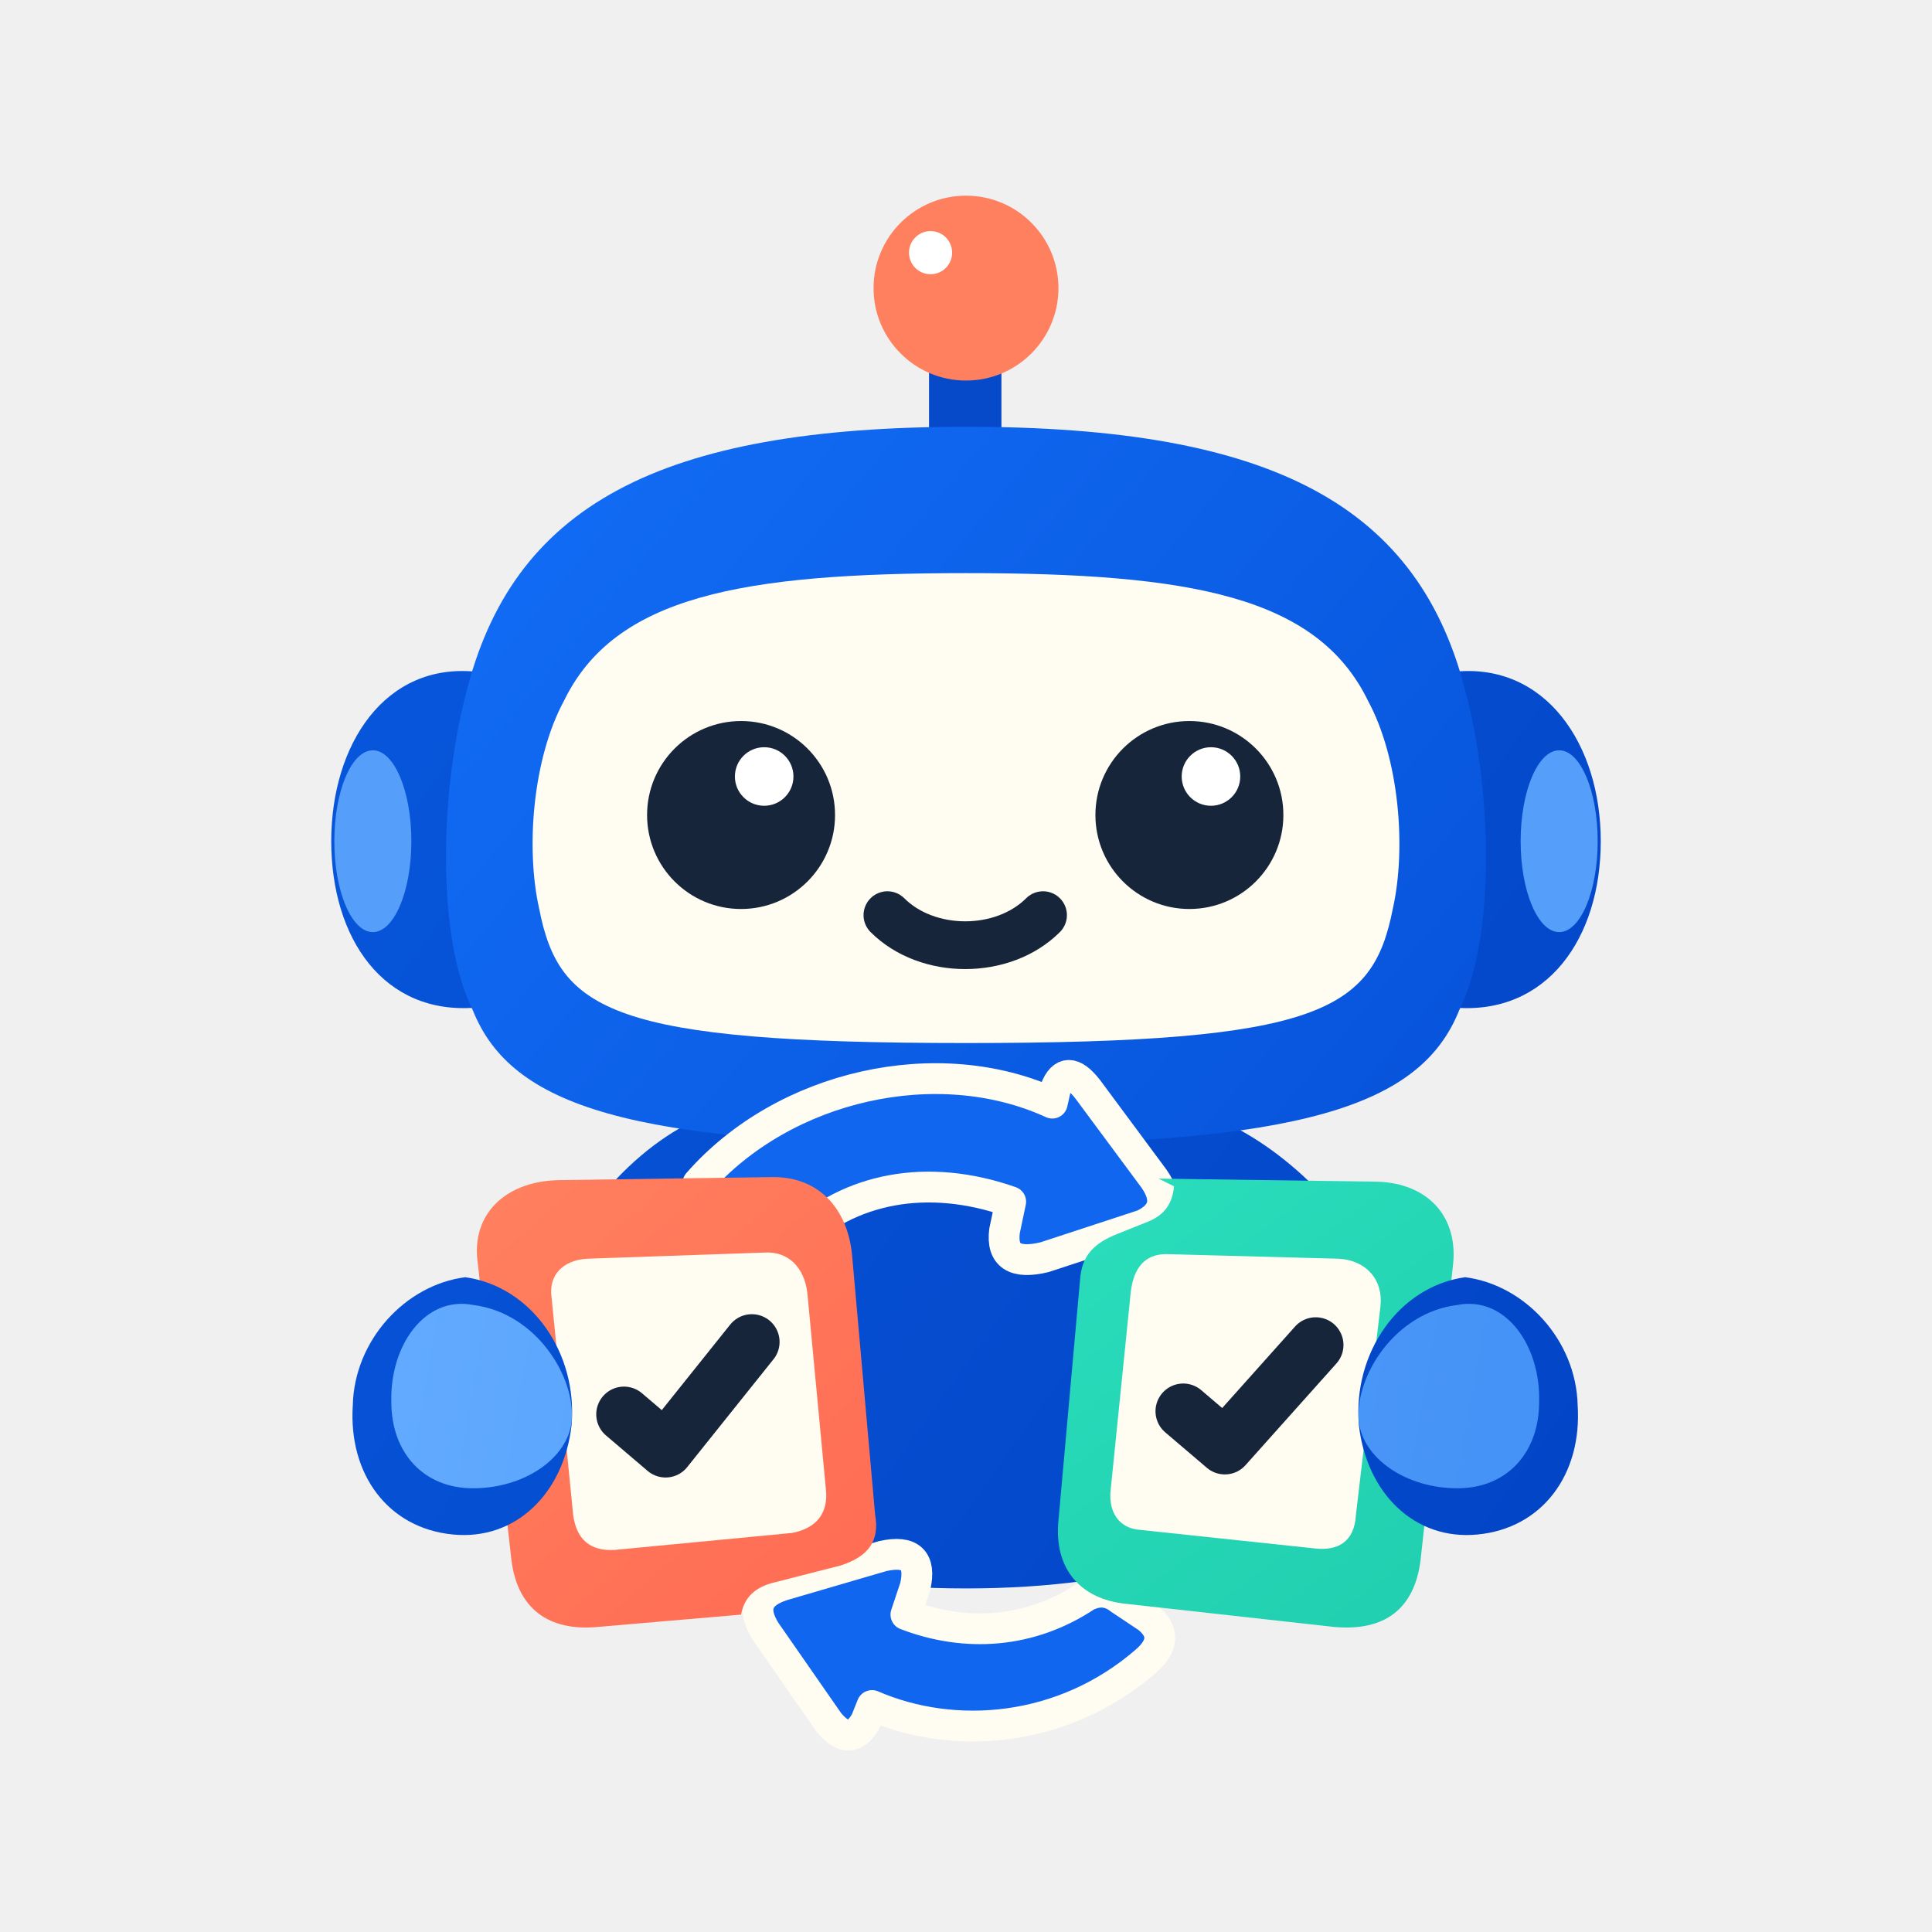
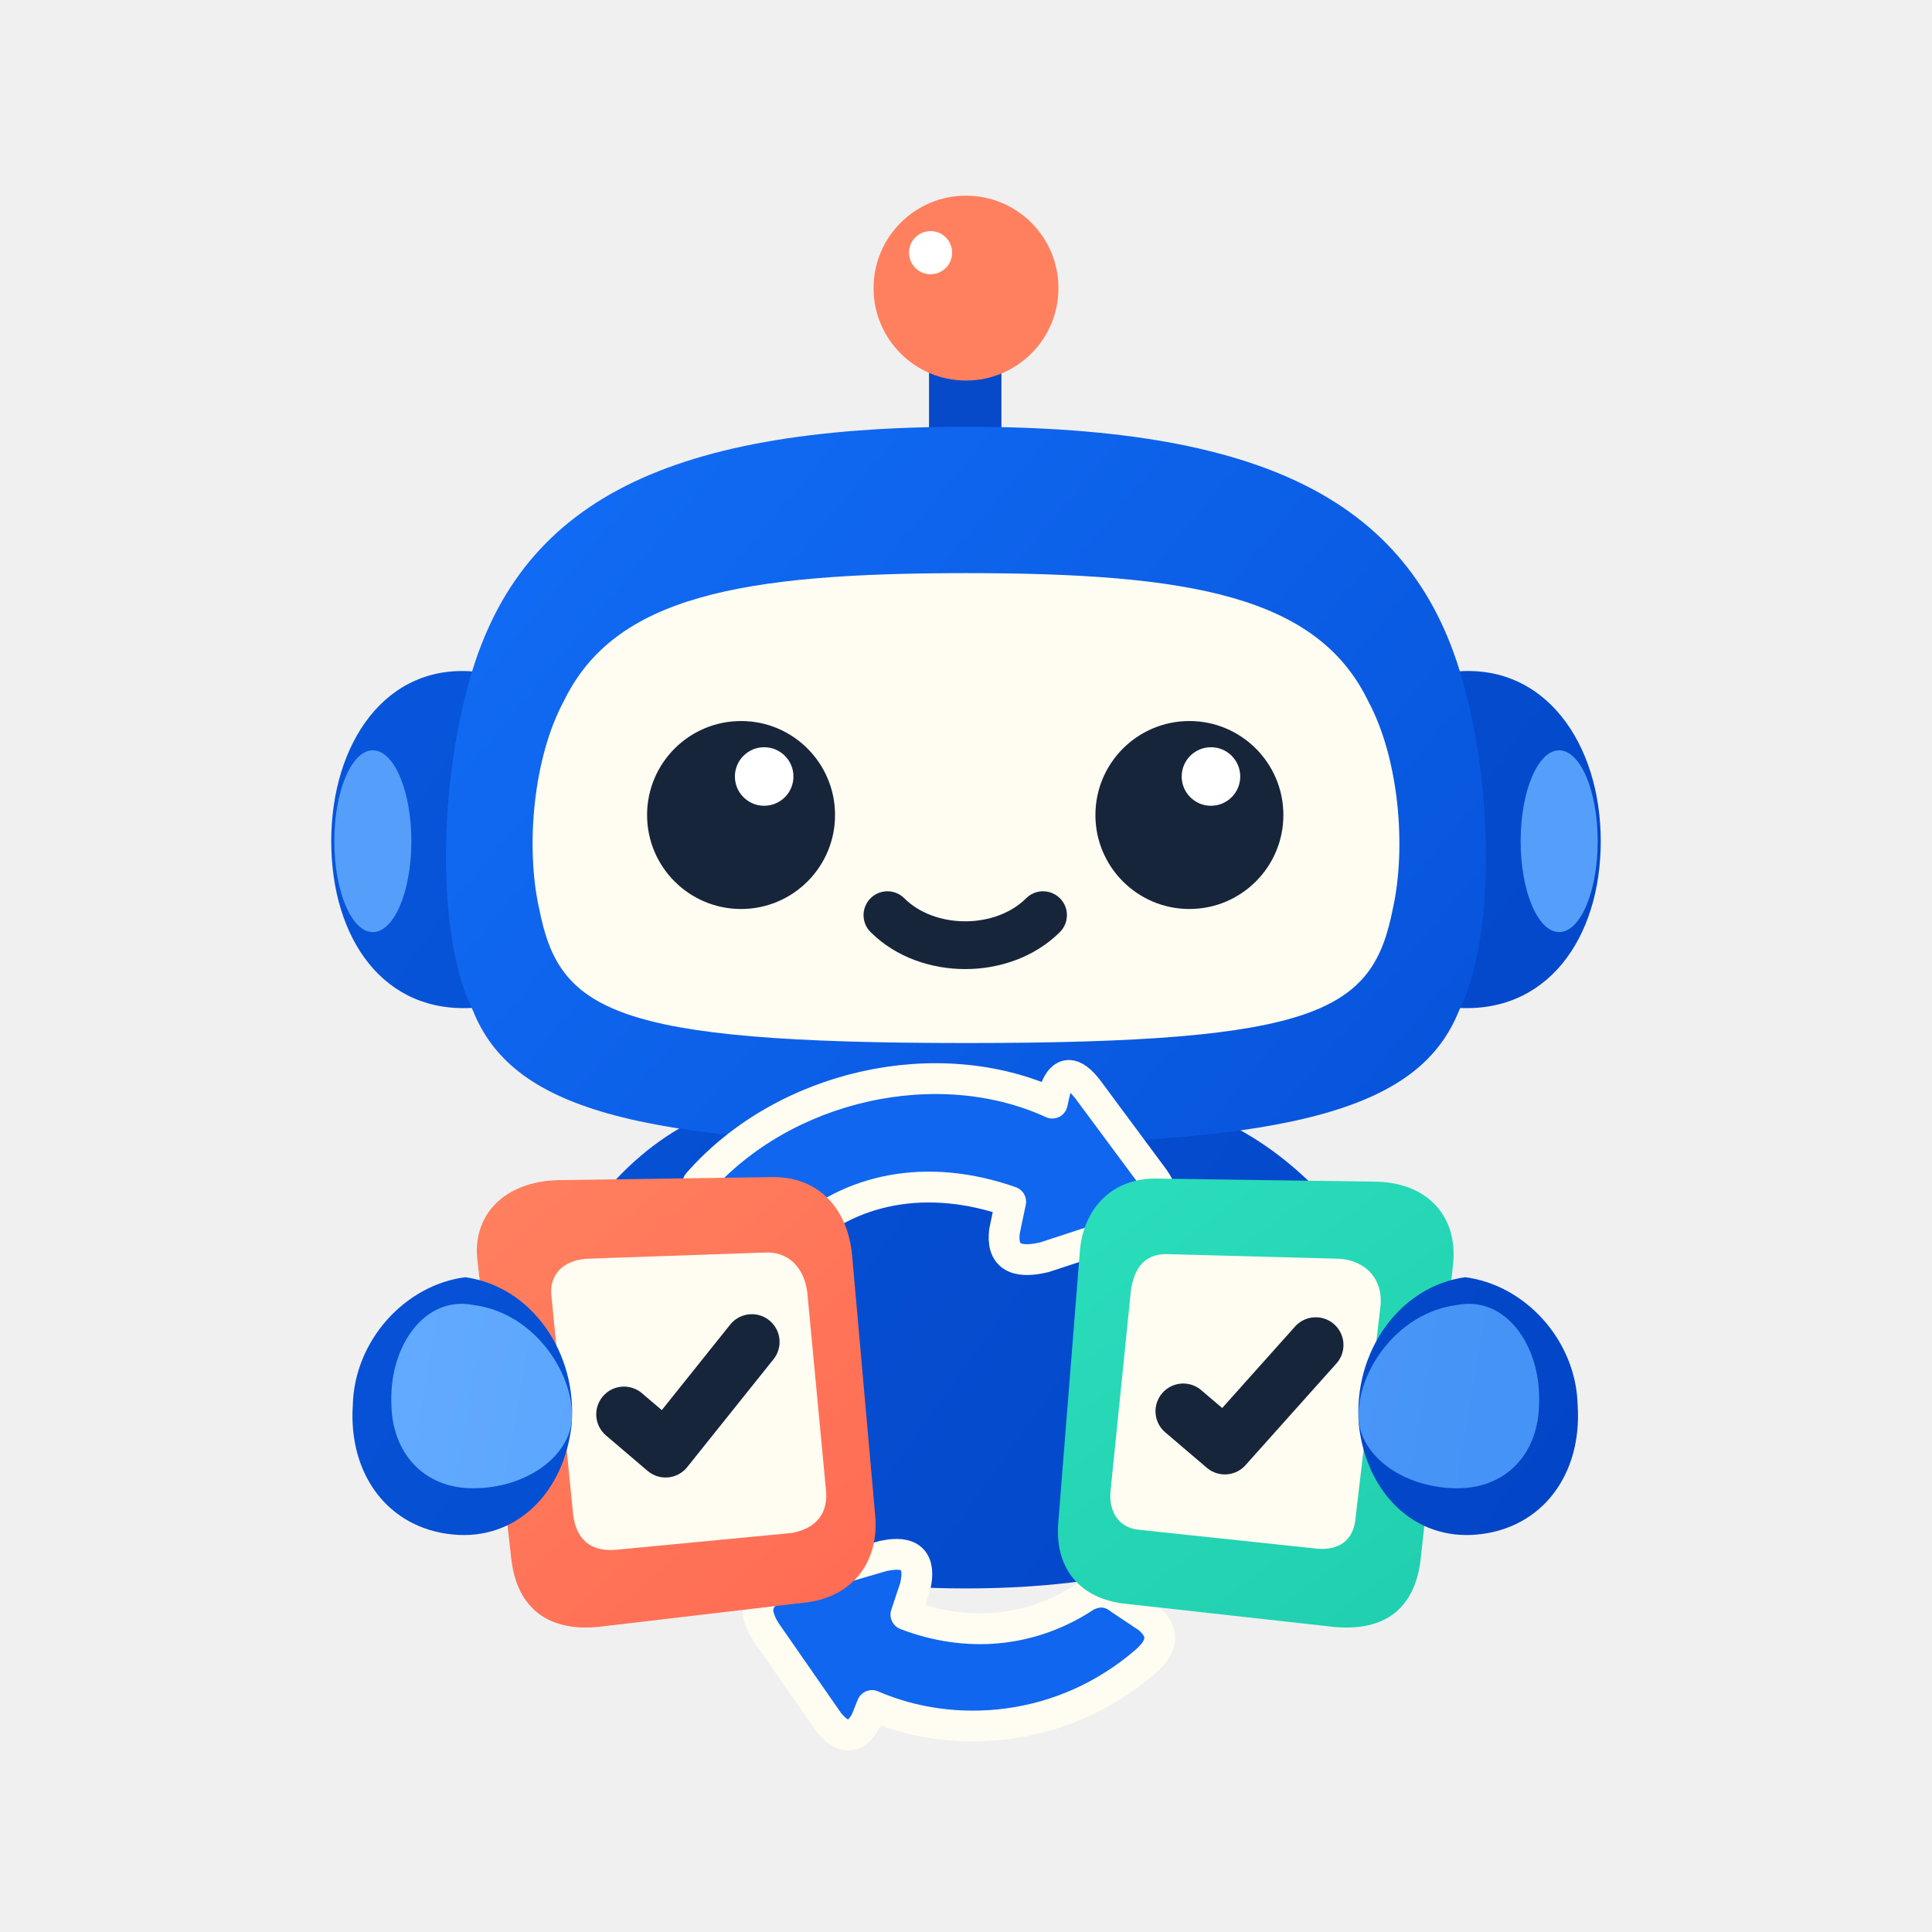
<svg xmlns="http://www.w3.org/2000/svg" viewBox="0 0 1254 1254" fill="none" role="img" aria-labelledby="title desc">
  <defs>
    <linearGradient id="blue" gradientUnits="userSpaceOnUse" x1="350" y1="277" x2="910" y2="744">
      <stop offset="0" stop-color="#126CF5" />
      <stop offset="1" stop-color="#0754DB" />
    </linearGradient>
    <linearGradient id="deepBlue" gradientUnits="userSpaceOnUse" x1="230" y1="436" x2="1000" y2="985">
      <stop offset="0" stop-color="#0756DB" />
      <stop offset="1" stop-color="#0345C7" />
    </linearGradient>
    <linearGradient id="handBlue" gradientUnits="userSpaceOnUse" x1="270" y1="846" x2="960" y2="966">
      <stop offset="0" stop-color="#61AAFF" />
      <stop offset="1" stop-color="#4593F6" />
    </linearGradient>
    <linearGradient id="coral" gradientUnits="userSpaceOnUse" x1="310" y1="765" x2="568" y2="1056">
      <stop offset="0" stop-color="#FF805F" />
      <stop offset="1" stop-color="#FF6B53" />
    </linearGradient>
    <linearGradient id="mint" gradientUnits="userSpaceOnUse" x1="710" y1="768" x2="921" y2="1055">
      <stop offset="0" stop-color="#2ADDBB" />
      <stop offset="1" stop-color="#20CFAF" />
    </linearGradient>
  </defs>
  <g id="robot" data-pivot-x="627" data-pivot-y="627">
    <path id="torso" fill="url(#deepBlue)" d="M384 784 C426 730 471 713 520 710 L728 710 C778 715 824 736 866 784 L888 946 C824 1005 735 1031 627 1031 C518 1031 428 1005 363 946 Z" />
    <g id="head_rig" data-pivot-x="627" data-pivot-y="530">
      <g id="antenna" data-pivot-x="627" data-pivot-y="278">
        <path fill="#074AC9" d="M603 227 H650 V295 H603 Z" />
        <path fill="url(#coral)" d="M687 187 A60 60 0 1 1 567 187 A60 60 0 1 1 687 187 Z" />
        <path fill="#FFFFFF" d="M618 164 A14 14 0 1 1 590 164 A14 14 0 1 1 618 164 Z" />
      </g>
      <g id="ears">
        <path fill="url(#deepBlue)" d="M309 436 C250 430 215 483 215 546 C215 609 249 659 309 654 L330 624 V465 Z" />
        <path fill="url(#deepBlue)" d="M944 436 C1003 430 1039 483 1039 546 C1039 609 1004 659 944 654 L923 624 V465 Z" />
        <path fill="#559EFA" d="M267 546 A25 59 0 1 1 217 546 A25 59 0 1 1 267 546 Z" />
        <path fill="#559EFA" d="M1037 546 A25 59 0 1 1 987 546 A25 59 0 1 1 1037 546 Z" />
      </g>
      <path id="head" fill="url(#blue)" d="M627 277 C428 277 332 328 302 452 C286 514 283 608 307 656 C332 718 409 743 627 743 C845 743 922 718 947 656 C971 608 968 514 952 452 C922 328 826 277 627 277 Z" />
      <path id="face" fill="#FFFCF1" d="M627 372 C481 372 399 387 366 455 C346 492 341 550 350 590 C363 656 397 677 627 677 C857 677 891 656 904 590 C913 550 908 492 888 455 C855 387 773 372 627 372 Z" />
      <g id="eyes" data-pivot-x="627" data-pivot-y="529">
-         <path fill="#17253B" d="M542 529 A61 61 0 1 1 420 529 A61 61 0 1 1 542 529 Z" />
-         <path fill="#17253B" d="M833 529 A61 61 0 1 1 711 529 A61 61 0 1 1 833 529 Z" />
-         <path fill="#FFFFFF" d="M515 504 A19 19 0 1 1 477 504 A19 19 0 1 1 515 504 Z" />
-         <path fill="#FFFFFF" d="M805 504 A19 19 0 1 1 767 504 A19 19 0 1 1 805 504 Z" />
+         <g id="eye_blink" data-pivot-x="627" data-pivot-y="529">
+           <path fill="#17253B" d="M542 529 A61 61 0 1 1 420 529 A61 61 0 1 1 542 529 Z" />
+           <path fill="#17253B" d="M833 529 A61 61 0 1 1 711 529 A61 61 0 1 1 833 529 Z" />
+           <path fill="#FFFFFF" d="M515 504 A19 19 0 1 1 477 504 A19 19 0 1 1 515 504 Z" />
+           <path fill="#FFFFFF" d="M805 504 A19 19 0 1 1 767 504 A19 19 0 1 1 805 504 Z" />
+         </g>
      </g>
      <path id="smile" stroke="#17253B" stroke-width="31" stroke-linecap="round" d="M576 594 C602 620 651 620 677 594" />
    </g>
    <g id="exchange_top" data-pivot-x="627" data-pivot-y="907">
      <path id="top_arrow" fill="#1066EE" stroke="#FFFCF1" stroke-width="20" stroke-linejoin="round" d="M453 768 C509 704 609 682 683 716 L685 707 Q692 689 706 707 L749 765 Q763 785 742 795 L678 816 Q649 823 652 799 L656 780 C602 761 551 771 516 805 Z" />
    </g>
    <g id="exchange_bottom" data-pivot-x="627" data-pivot-y="907">
      <path id="bottom_arrow" fill="#1066EE" stroke="#FFFCF1" stroke-width="20" stroke-linejoin="round" d="M705 1036 Q717 1030 727 1038 L745 1050 Q761 1063 744 1078 C690 1125 619 1130 566 1107 L562 1117 Q552 1135 538 1118 L497 1059 Q483 1037 508 1029 L573 1010 Q600 1004 594 1030 L588 1048 C627 1063 669 1060 705 1036 Z" />
    </g>
    <g id="card_left" data-pivot-x="440" data-pivot-y="911">
-       <path id="card_left_shell" fill="url(#coral)" d="M362 766 L502 764 C532 764 550 785 553 814 L568 983 C571 1000 564 1010 546 1016 L503 1027 C490 1030 483 1037 481 1048 L388 1056 C356 1059 336 1044 332 1013 L310 819 C306 789 327 767 362 766 Z" />
+       <path id="card_left_shell" fill="url(#coral)" d="M362 766 L502 764 C532 764 550 785 553 814 L568 983 C571 1013 554 1036 524 1040 L388 1056 C356 1059 336 1044 332 1013 L310 819 C306 789 327 767 362 766 Z" />
      <path id="card_left_screen" fill="#FFFCF1" d="M381 817 L496 813 C512 812 522 823 524 839 L536 966 C538 982 530 992 514 995 L399 1006 C383 1007 374 999 372 983 L358 842 C356 828 365 818 381 817 Z" />
      <path id="check_left" stroke="#17253B" stroke-width="36" stroke-linecap="round" stroke-linejoin="round" d="M405 918 L432 941 L488 871" />
      <path id="card_left_hand_base" fill="url(#deepBlue)" d="M302 829 C263 834 230 870 229 912 C226 957 252 992 294 996 C335 1000 366 969 371 925 C375 878 345 835 302 829 Z" />
      <path id="card_left_hand_front" fill="url(#handBlue)" d="M307 847 C276 841 253 873 254 910 C254 943 275 966 307 966 C340 966 368 947 371 923 C374 894 348 852 307 847 Z" />
    </g>
    <g id="card_right" data-pivot-x="814" data-pivot-y="911">
-       <path id="card_right_shell" fill="url(#mint)" d="M752 765 L894 767 C927 768 947 790 943 822 L922 1013 C918 1044 899 1059 866 1056 L731 1041 C701 1038 684 1018 687 987 L701 831 C702 815 710 807 725 801 L745 793 C755 789 761 782 762 770 Z" />
+       <path id="card_right_shell" fill="url(#mint)" d="M752 765 L894 767 C927 768 947 790 943 822 L922 1013 C918 1044 899 1059 866 1056 L731 1041 C701 1038 684 1018 687 987 L701 811 C704 782 724 764 752 765 Z" />
      <path id="card_right_screen" fill="#FFFCF1" d="M757 814 L869 817 C887 818 898 831 896 848 L880 984 C879 1000 869 1007 853 1005 L740 993 C726 992 719 981 721 966 L734 838 C736 823 743 814 757 814 Z" />
      <path id="check_right" stroke="#17253B" stroke-width="36" stroke-linecap="round" stroke-linejoin="round" d="M768 916 L795 939 L854 873" />
      <path id="card_right_hand_base" fill="url(#deepBlue)" d="M951 829 C990 834 1023 870 1024 912 C1027 957 1001 992 959 996 C918 1000 887 969 882 925 C878 878 908 835 951 829 Z" />
      <path id="card_right_hand_front" fill="url(#handBlue)" d="M946 847 C977 841 1000 873 999 910 C999 943 978 966 946 966 C913 966 885 947 882 923 C879 894 905 852 946 847 Z" />
    </g>
  </g>
</svg>
